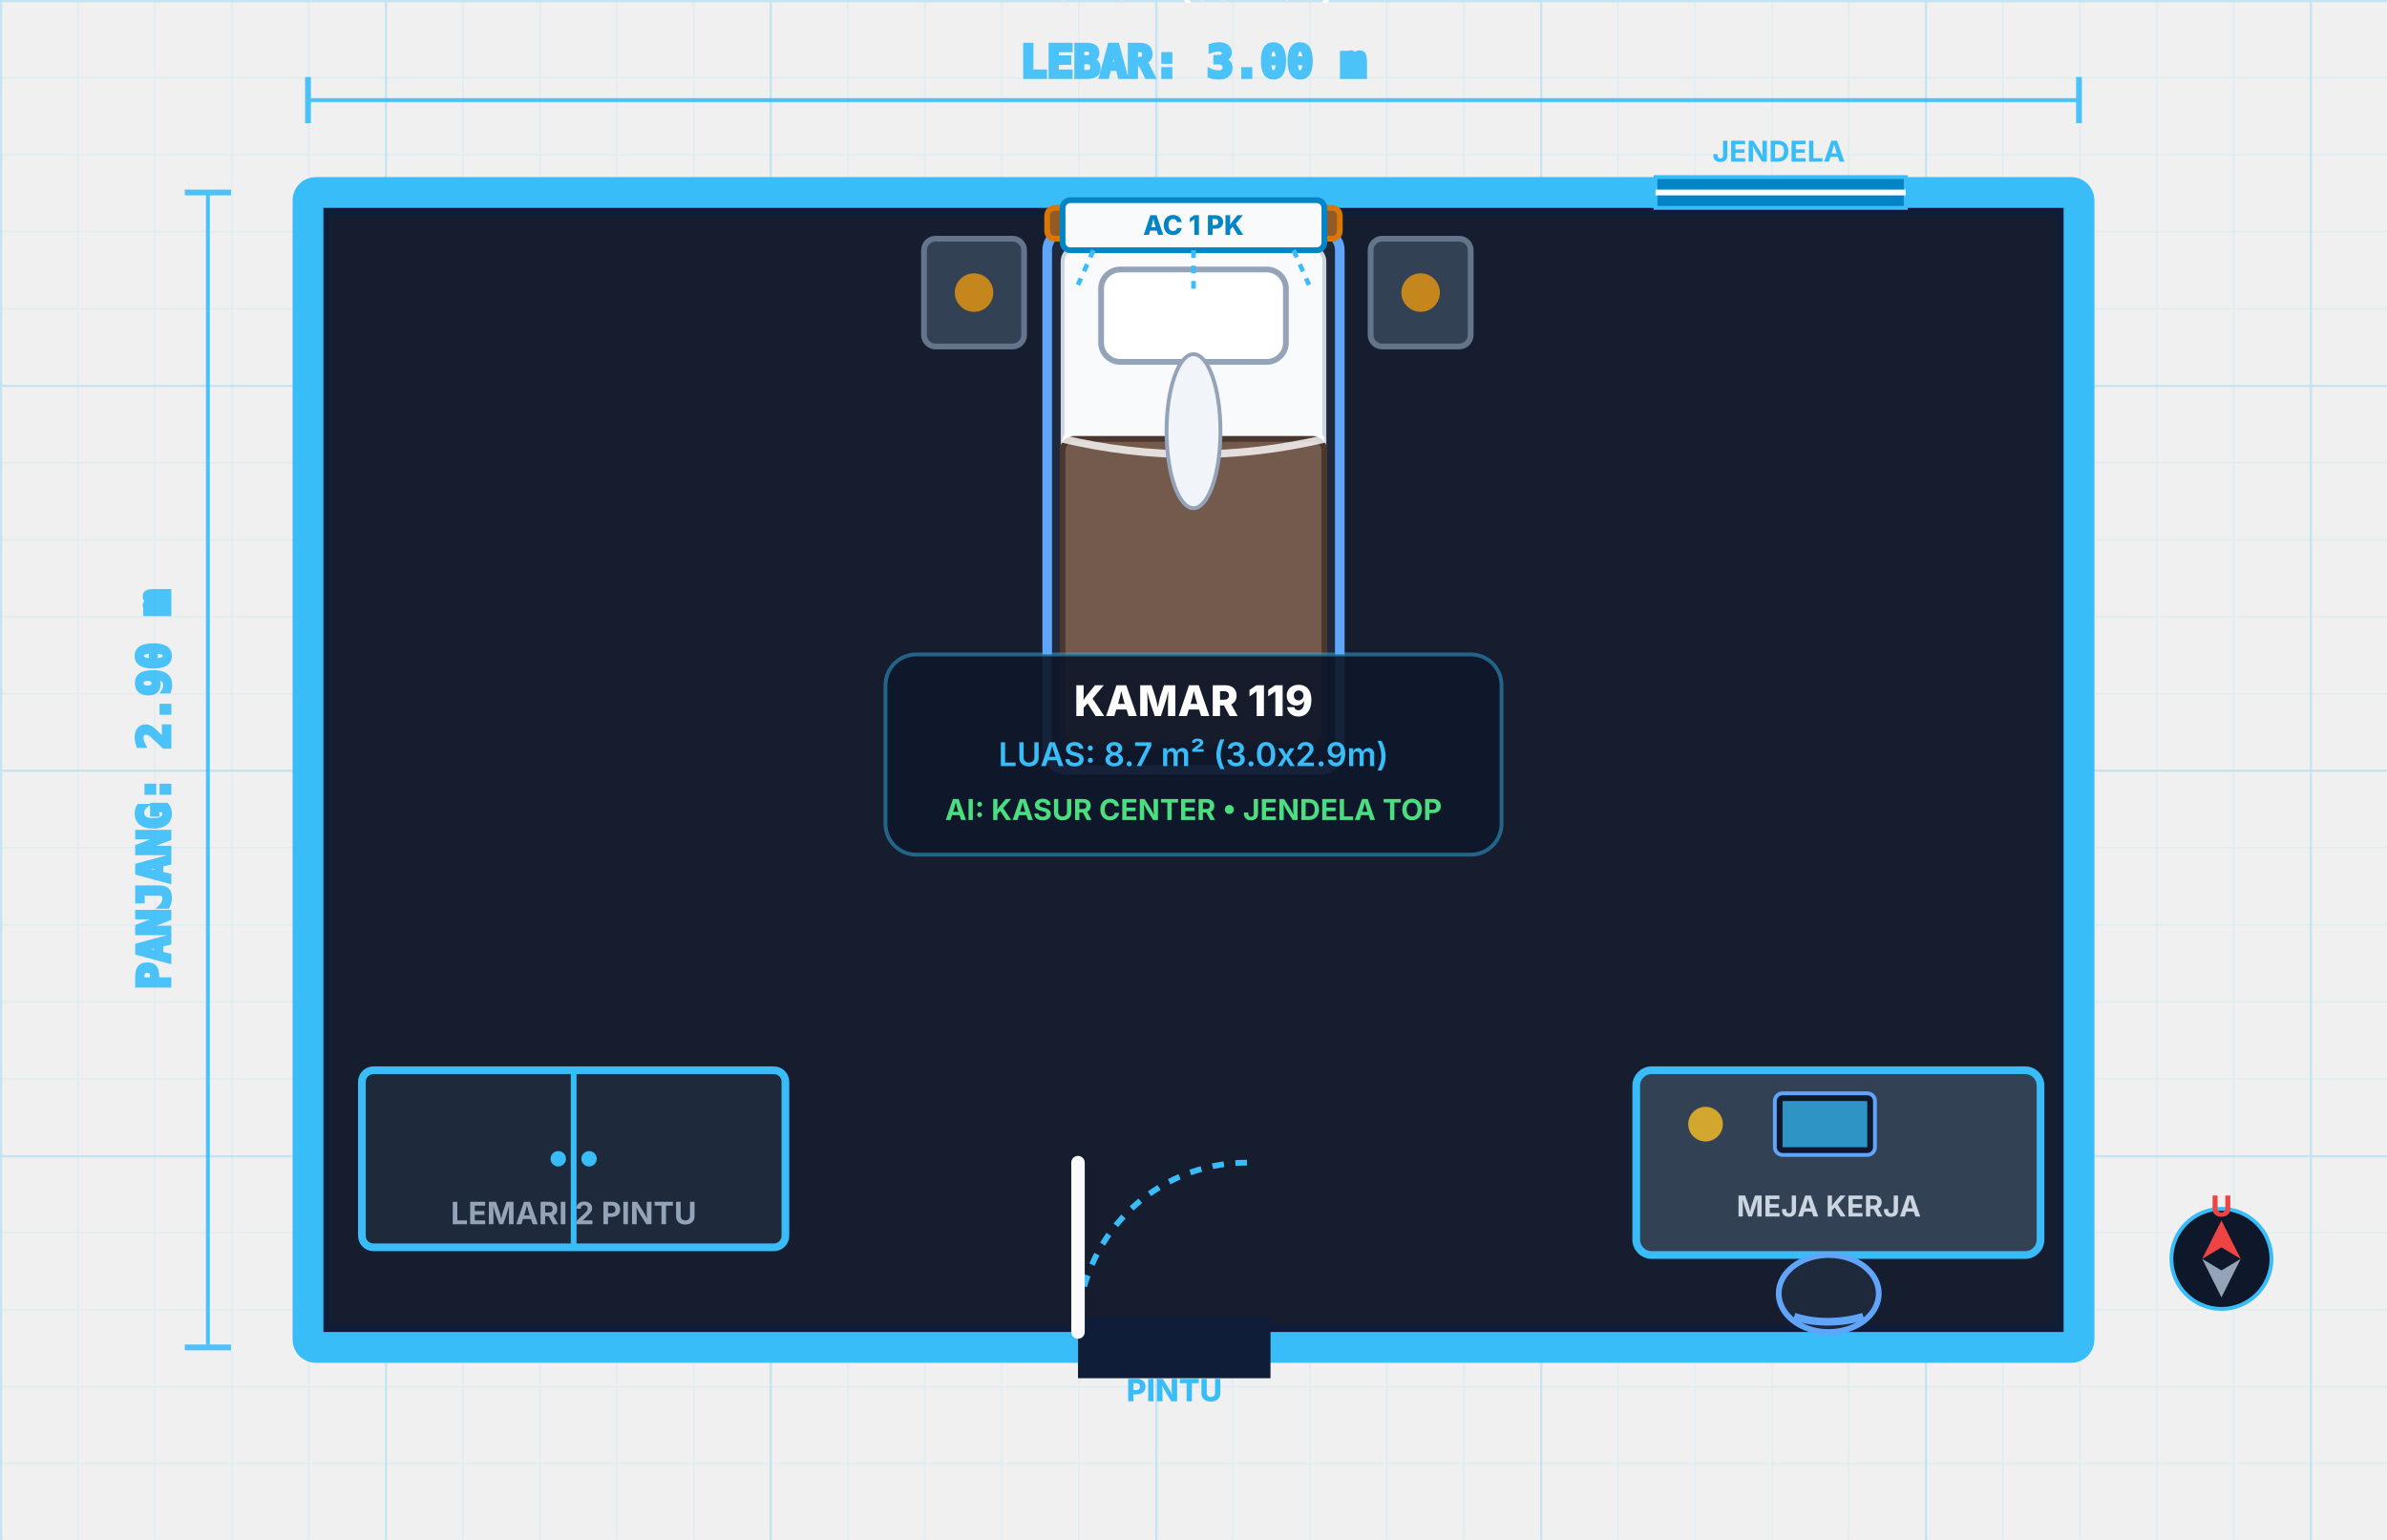
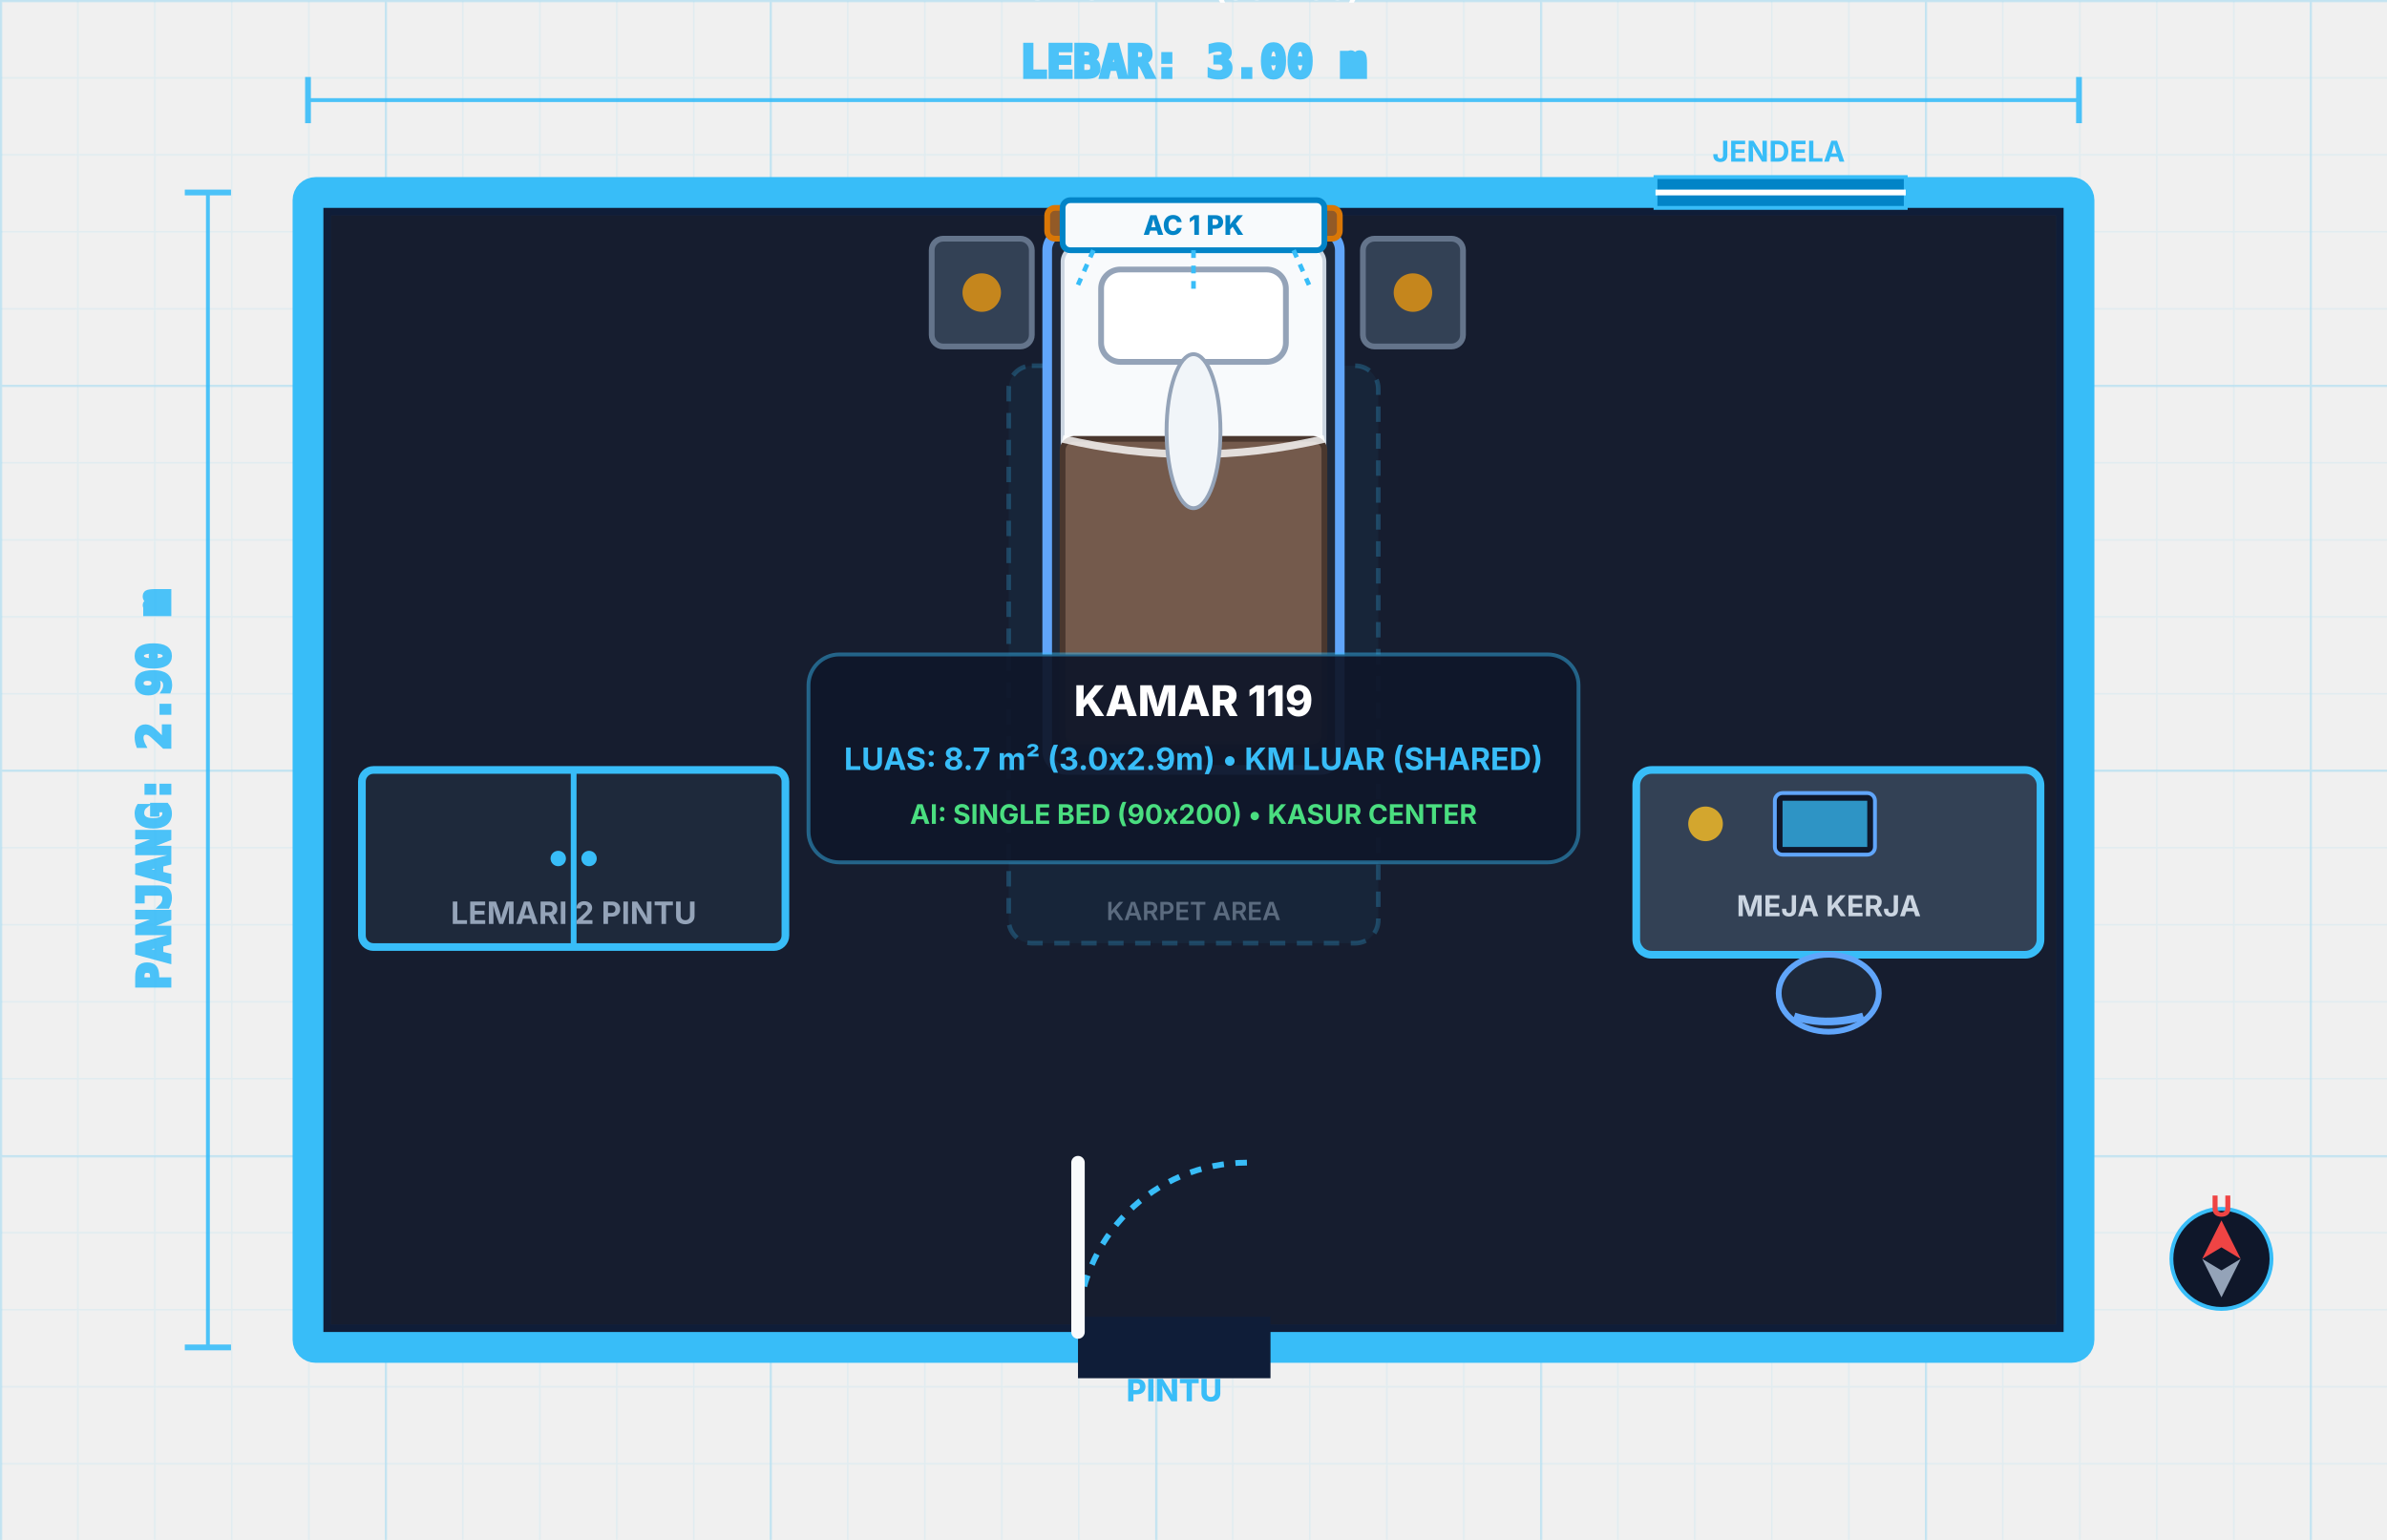
<svg xmlns="http://www.w3.org/2000/svg" viewBox="0 0 620 400" width="100%" height="100%" style="background:#0b1329; border-radius:12px; font-family:'Inter',system-ui,sans-serif;">
  <defs>
    <pattern id="grid_s_19" width="20" height="20" patternUnits="userSpaceOnUse">
      <path d="M 20 0 L 0 0 0 20" fill="none" stroke="rgba(56, 189, 248, 0.08)" stroke-width="0.8" />
    </pattern>
    <pattern id="grid_m_19" width="100" height="100" patternUnits="userSpaceOnUse">
      <path d="M 100 0 L 0 0 0 100" fill="none" stroke="rgba(56, 189, 248, 0.18)" stroke-width="1.2" />
    </pattern>
    <pattern id="tile_19" width="12" height="12" patternUnits="userSpaceOnUse">
      <rect width="12" height="12" fill="rgba(14, 165, 233, 0.12)" />
      <path d="M 12 0 L 0 0 0 12" fill="none" stroke="rgba(56, 189, 248, 0.28)" stroke-width="0.7" />
    </pattern>
  </defs>
  <rect width="620" height="400" fill="url(#grid_s_19)" />
  <rect width="620" height="400" fill="url(#grid_m_19)" />
  <g stroke="#38bdf8" stroke-width="1" opacity="0.9">
    <line x1="80" y1="26" x2="540" y2="26" />
    <line x1="80" y1="20" x2="80" y2="32" stroke-width="1.5" />
    <line x1="540" y1="20" x2="540" y2="32" stroke-width="1.5" />
    <text x="310" y="20" fill="#38bdf8" font-size="11.5" font-weight="700" text-anchor="middle" font-family="monospace">
      LEBAR: 3.00 m
    </text>
  </g>
  <g stroke="#38bdf8" stroke-width="1" opacity="0.9">
    <line x1="54" y1="50" x2="54" y2="350" />
    <line x1="48" y1="50" x2="60" y2="50" stroke-width="1.5" />
    <line x1="48" y1="350" x2="60" y2="350" stroke-width="1.5" />
    <text x="44" y="205" fill="#38bdf8" font-size="11.5" font-weight="700" text-anchor="middle" font-family="monospace" transform="rotate(-90 44 205)">
      PANJANG: 2.90 m
    </text>
  </g>
  <rect x="80" y="50" width="460" height="300" fill="#0f1d38" stroke="#38bdf8" stroke-width="8" rx="2" />
  <rect x="86" y="56" width="448" height="288" fill="#97745a" opacity="0.22" />
  <rect x="86" y="56" width="448" height="288" fill="rgba(15, 23, 42, 0.75)" />
  <g>
+     <rect x="262" y="95" width="96" height="150" rx="6" fill="rgba(56, 189, 248, 0.05)" stroke="rgba(56, 189, 248, 0.25)" stroke-width="1.2" stroke-dasharray="4 3" />
+     <text x="310.0" y="239" fill="rgba(148, 163, 184, 0.55)" font-size="6.5" font-weight="600" text-anchor="middle">KARPET AREA</text>
+   </g>
+   <g>
    <rect x="272" y="60" width="76" height="140" rx="5" fill="#1e293b" stroke="#60a5fa" stroke-width="2.5" />
    <rect x="272" y="54" width="76" height="8" rx="2" fill="#935a26" stroke="#d97706" stroke-width="1.5" />
    <rect x="276" y="64" width="68" height="128" rx="4" fill="#f8fafc" stroke="#cbd5e1" stroke-width="1" />
    <rect x="276" y="114" width="68" height="80" rx="3" fill="#6e5244" stroke="#4a372e" stroke-width="1.5" fill-opacity="0.95" />
    <path d="M 276 114 Q 310.0 122 344 114" fill="none" stroke="#ffffff" stroke-width="2" opacity="0.8" />
    <rect x="286.0" y="70" width="48" height="24" rx="5" fill="#ffffff" stroke="#94a3b8" stroke-width="1.5" />
    <ellipse cx="310.0" cy="112" rx="7" ry="20" fill="#f1f5f9" stroke="#94a3b8" stroke-width="1" />
-     <text x="310.0" cy="160" fill="#ffffff" font-size="8.5" font-weight="800" text-anchor="middle">SINGLE (90x200)</text>
+     <text x="310.0" cy="160" fill="#ffffff" font-size="8" font-weight="800" text-anchor="middle">SINGLE BED (90x200)</text>
  </g>
-   <rect x="240" y="62" width="26" height="28" rx="3" fill="#334155" stroke="#64748b" stroke-width="1.5" />
-   <circle cx="253" cy="76" r="5" fill="#f59e0b" opacity="0.75" />
-   <rect x="356" y="62" width="26" height="28" rx="3" fill="#334155" stroke="#64748b" stroke-width="1.5" />
-   <circle cx="369" cy="76" r="5" fill="#f59e0b" opacity="0.75" />
+   <rect x="242" y="62" width="26" height="28" rx="3" fill="#334155" stroke="#64748b" stroke-width="1.5" />
+   <circle cx="255" cy="76" r="5" fill="#f59e0b" opacity="0.75" />
+   <rect x="354" y="62" width="26" height="28" rx="3" fill="#334155" stroke="#64748b" stroke-width="1.5" />
+   <circle cx="367" cy="76" r="5" fill="#f59e0b" opacity="0.75" />
  <g>
-     <rect x="94" y="278" width="110" height="46" rx="3" fill="#1e293b" stroke="#38bdf8" stroke-width="2" />
-     <line x1="149" y1="278" x2="149" y2="324" stroke="#38bdf8" stroke-width="1.5" />
-     <circle cx="145" cy="301" r="2" fill="#38bdf8" />
-     <circle cx="153" cy="301" r="2" fill="#38bdf8" />
-     <text x="149" y="318" fill="#94a3b8" font-size="8" font-weight="700" text-anchor="middle">LEMARI 2 PINTU</text>
+     <rect x="94" y="200" width="110" height="46" rx="3" fill="#1e293b" stroke="#38bdf8" stroke-width="2" />
+     <line x1="149" y1="200" x2="149" y2="246" stroke="#38bdf8" stroke-width="1.5" />
+     <circle cx="145" cy="223" r="2" fill="#38bdf8" />
+     <circle cx="153" cy="223" r="2" fill="#38bdf8" />
+     <text x="149" y="240" fill="#94a3b8" font-size="8" font-weight="700" text-anchor="middle">LEMARI 2 PINTU</text>
  </g>
  <g>
-     <rect x="425" y="278" width="105" height="48" rx="4" fill="#334155" stroke="#38bdf8" stroke-width="2" />
-     <rect x="461" y="284" width="26" height="16" rx="2" fill="#0f172a" stroke="#60a5fa" stroke-width="1" />
-     <rect x="463" y="286" width="22" height="12" fill="#38bdf8" opacity="0.75" />
-     <circle cx="443" cy="292" r="4.5" fill="#fbbf24" opacity="0.8" />
-     <ellipse cx="475" cy="336" rx="13" ry="10" fill="#1e293b" stroke="#60a5fa" stroke-width="1.5" />
-     <path d="M 466 342 C 475 345 484 342 484 342" stroke="#60a5fa" stroke-width="2" fill="none" />
-     <text x="475" y="316" fill="#cbd5e1" font-size="7.5" font-weight="700" text-anchor="middle">MEJA KERJA</text>
+     <rect x="425" y="200" width="105" height="48" rx="4" fill="#334155" stroke="#38bdf8" stroke-width="2" />
+     <rect x="461" y="206" width="26" height="16" rx="2" fill="#0f172a" stroke="#60a5fa" stroke-width="1" />
+     <rect x="463" y="208" width="22" height="12" fill="#38bdf8" opacity="0.75" />
+     <circle cx="443" cy="214" r="4.5" fill="#fbbf24" opacity="0.8" />
+     <ellipse cx="475" cy="258" rx="13" ry="10" fill="#1e293b" stroke="#60a5fa" stroke-width="1.5" />
+     <path d="M 466 264 C 475 267 484 264 484 264" stroke="#60a5fa" stroke-width="2" fill="none" />
+     <text x="475" y="238" fill="#cbd5e1" font-size="7.5" font-weight="700" text-anchor="middle">MEJA KERJA</text>
  </g>
  <g>
    <rect x="276" y="52" width="68" height="13" rx="2" fill="#f8fafc" stroke="#0284c7" stroke-width="1.5" />
    <path d="M 284 65 L 280 74" stroke="#38bdf8" stroke-width="1.2" stroke-dasharray="2 2" />
    <path d="M 310 65 L 310 76" stroke="#38bdf8" stroke-width="1.2" stroke-dasharray="2 2" />
    <path d="M 336 65 L 340 74" stroke="#38bdf8" stroke-width="1.2" stroke-dasharray="2 2" />
    <text x="310" y="61" fill="#0284c7" font-size="7" font-weight="800" text-anchor="middle">AC 1 PK</text>
  </g>
  <g>
    <rect x="430" y="46" width="65" height="8" fill="#0284c7" stroke="#38bdf8" stroke-width="1" />
    <line x1="430" y1="50" x2="495" y2="50" stroke="#ffffff" stroke-width="1.5" />
    <text x="462" y="42" fill="#38bdf8" font-size="7.5" font-weight="700" text-anchor="middle">JENDELA</text>
  </g>
  <g>
    <rect x="280" y="342" width="50" height="16" fill="#0f1d38" />
    <path d="M 280 346 A 44 44 0 0 1 324 302" fill="none" stroke="#38bdf8" stroke-width="1.5" stroke-dasharray="3 3" />
    <line x1="280" y1="346" x2="280" y2="302" stroke="#f8fafc" stroke-width="3.5" stroke-linecap="round" />
    <text x="305" y="364" fill="#38bdf8" font-size="8" font-weight="800" text-anchor="middle">PINTU</text>
  </g>
  <g>
-     <rect x="230" y="170" width="160" height="52" rx="8" fill="rgba(15, 23, 42, 0.92)" stroke="rgba(56, 189, 248, 0.45)" stroke-width="1" />
+     <rect x="210" y="170" width="200" height="54" rx="8" fill="rgba(15, 23, 42, 0.94)" stroke="rgba(56, 189, 248, 0.45)" stroke-width="1" />
    <text x="310" y="186" fill="#ffffff" font-size="11" font-weight="800" text-anchor="middle">KAMAR 119</text>
-     <text x="310" y="199" fill="#38bdf8" font-size="8.5" font-weight="600" text-anchor="middle">LUAS: 8.7 m² (3.0x2.9m)</text>
-     <text x="310" y="213" fill="#4ade80" font-size="7.5" font-weight="700" text-anchor="middle">AI: KASUR CENTER • JENDELA TOP</text>
+     <text x="310" y="200" fill="#38bdf8" font-size="8" font-weight="700" text-anchor="middle">LUAS: 8.7 m² (3.0x2.9m) • KM LUAR (SHARED)</text>
+     <text x="310" y="214" fill="#4ade80" font-size="7" font-weight="700" text-anchor="middle">AI: SINGLE BED (90x200) • KASUR CENTER</text>
  </g>
  <g transform="translate(562, 312)">
    <circle cx="15" cy="15" r="13" fill="#0f172a" stroke="#38bdf8" stroke-width="1" />
    <path d="M 15 5 L 20 15 L 15 12 L 10 15 Z" fill="#ef4444" />
    <path d="M 15 25 L 20 15 L 15 18 L 10 15 Z" fill="#94a3b8" />
    <text x="15" y="4" fill="#ef4444" font-size="7.5" font-weight="800" text-anchor="middle">U</text>
  </g>
</svg>
